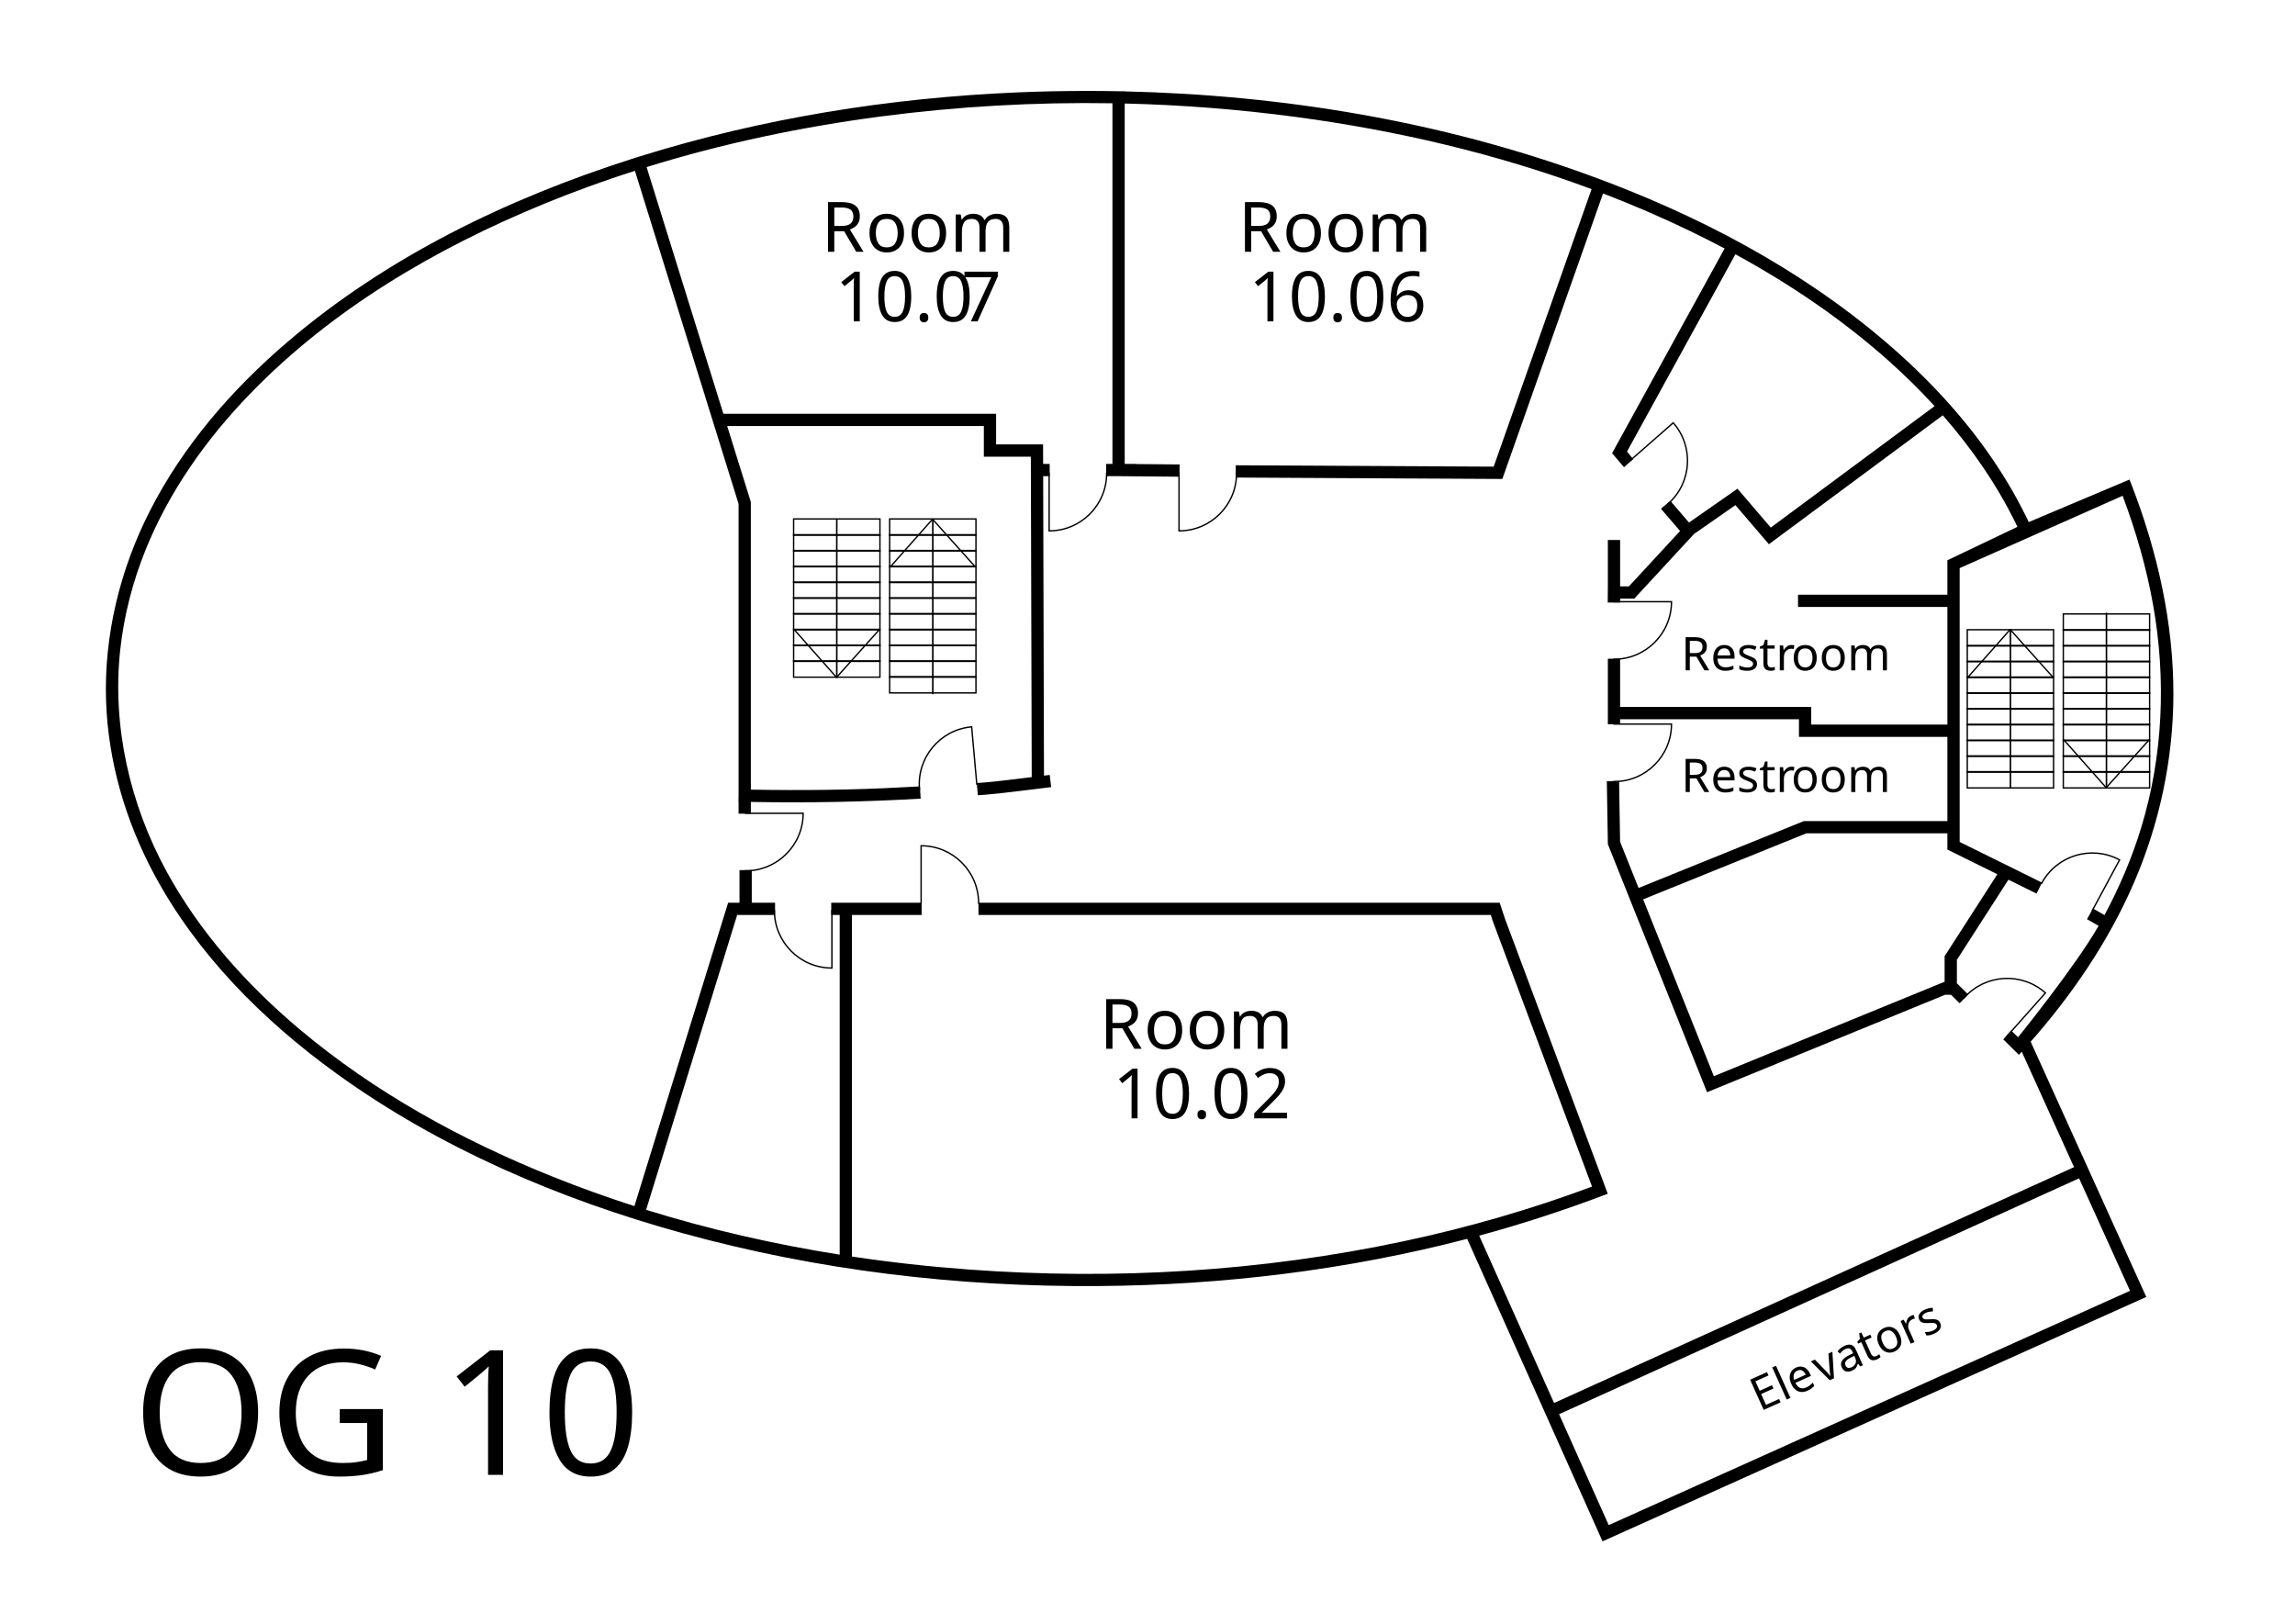
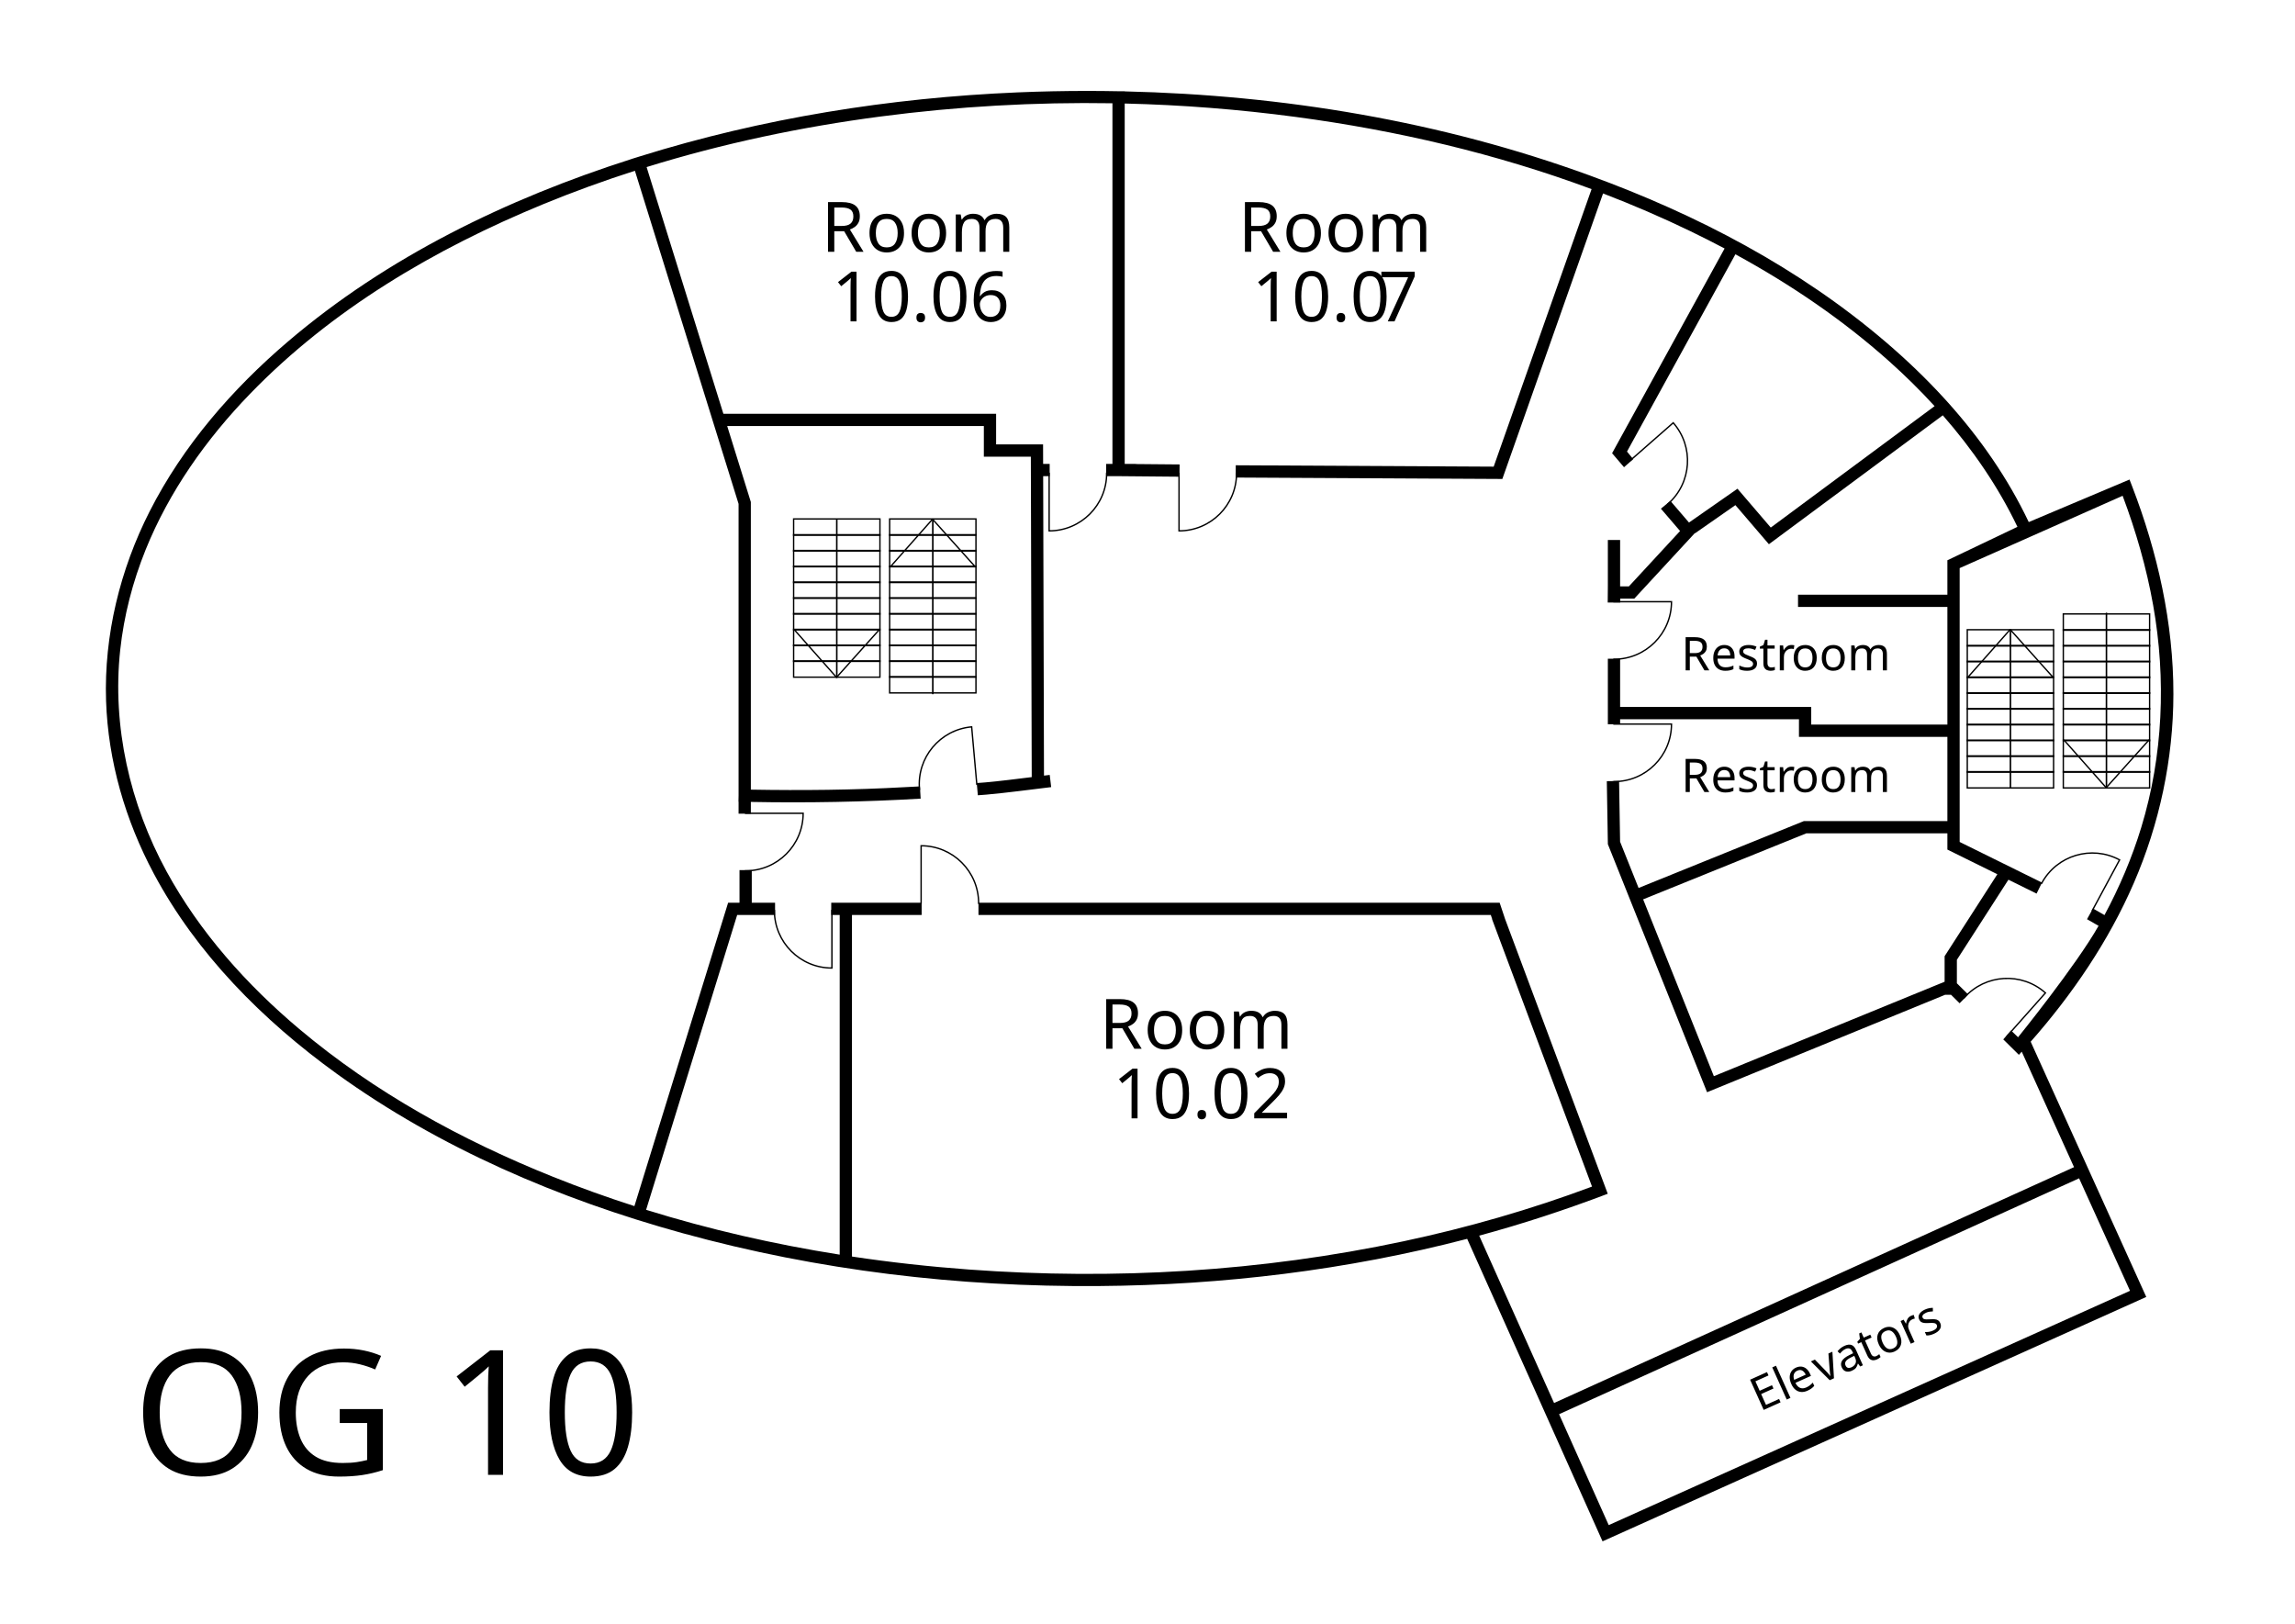
<svg xmlns="http://www.w3.org/2000/svg" width="100%" height="100%" viewBox="0 0 3508 2481" version="1.1" xml:space="preserve" style="fill-rule:evenodd;clip-rule:evenodd;stroke-linecap:square;stroke-miterlimit:1.5;">
  <g id="OG-10">
    <g transform="matrix(1.41806,0,0,1.41806,752.601,-647.169)">
      <g>
        <text x="354.541px" y="727.75px" style="font-family:'Raleway-Regular', 'Raleway', sans-serif;font-size:75px;">R<tspan x="402.391px " y="727.75px ">o</tspan>om</text>
-         <text x="369.391px" y="802.75px" style="font-family:'Raleway-Regular', 'Raleway', sans-serif;font-size:75px;">10.0<tspan x="505.591px " y="802.75px ">7</tspan>
-         </text>
+         <text x="365.904px" y="802.75px" style="font-family:'Raleway-Regular', 'Raleway', sans-serif;font-size:75px;">10.06</text>
      </g>
    </g>
    <g transform="matrix(1.41806,0,0,1.41806,-295.206,1105.26)">
      <text x="351px" y="810.277px" style="font-family:'Raleway-Regular', 'Raleway', sans-serif;font-size:188.051px;">OG 10</text>
    </g>
    <g transform="matrix(1.41806,0,0,1.41806,1389.86,-647.169)">
      <g>
        <text x="354.541px" y="727.75px" style="font-family:'Raleway-Regular', 'Raleway', sans-serif;font-size:75px;">R<tspan x="402.391px " y="727.75px ">o</tspan>om</text>
-         <text x="365.904px" y="802.75px" style="font-family:'Raleway-Regular', 'Raleway', sans-serif;font-size:75px;">10.06</text>
+         <text x="369.391px" y="802.75px" style="font-family:'Raleway-Regular', 'Raleway', sans-serif;font-size:75px;">10.0<tspan x="505.591px " y="802.75px ">7</tspan>
+         </text>
      </g>
    </g>
    <g transform="matrix(1.41806,0,0,1.41806,1177.8,571.049)">
      <g>
        <text x="354.541px" y="727.75px" style="font-family:'Raleway-Regular', 'Raleway', sans-serif;font-size:75px;">R<tspan x="402.391px " y="727.75px ">o</tspan>om</text>
        <text x="368.979px" y="802.75px" style="font-family:'Raleway-Regular', 'Raleway', sans-serif;font-size:75px;">10.02</text>
      </g>
    </g>
    <g id="Layout" transform="matrix(1.41806,0,0,1.41806,35.0638,-92.7085)">
      <g id="Stairs">
        <path d="M924.5,643L830,643L830,624L924.5,624L924.5,643ZM831.469,625.469L831.469,641.531L923.031,641.531L923.031,625.469L831.469,625.469Z" />
        <g transform="matrix(1,0,0,1,0,17)">
          <path d="M924.5,643L830,643L830,624L924.5,624L924.5,643ZM831.469,625.469L831.469,641.531L923.031,641.531L923.031,625.469L831.469,625.469Z" />
        </g>
        <g transform="matrix(1,0,0,1,0,34)">
          <path d="M924.5,643L830,643L830,624L924.5,624L924.5,643ZM831.469,625.469L831.469,641.531L923.031,641.531L923.031,625.469L831.469,625.469Z" />
        </g>
        <g transform="matrix(1,0,0,1,0,51)">
          <path d="M924.5,643L830,643L830,624L924.5,624L924.5,643ZM831.469,625.469L831.469,641.531L923.031,641.531L923.031,625.469L831.469,625.469Z" />
        </g>
        <g transform="matrix(1,0,0,1,0,68)">
          <path d="M924.5,643L830,643L830,624L924.5,624L924.5,643ZM831.469,625.469L831.469,641.531L923.031,641.531L923.031,625.469L831.469,625.469Z" />
        </g>
        <g transform="matrix(1,0,0,1,0,85)">
          <path d="M924.5,643L830,643L830,624L924.5,624L924.5,643ZM831.469,625.469L831.469,641.531L923.031,641.531L923.031,625.469L831.469,625.469Z" />
        </g>
        <g transform="matrix(1,0,0,1,0,102)">
          <path d="M924.5,643L830,643L830,624L924.5,624L924.5,643ZM831.469,625.469L831.469,641.531L923.031,641.531L923.031,625.469L831.469,625.469Z" />
        </g>
        <g transform="matrix(1,0,0,1,0,119)">
          <path d="M924.5,643L830,643L830,624L924.5,624L924.5,643ZM831.469,625.469L831.469,641.531L923.031,641.531L923.031,625.469L831.469,625.469Z" />
        </g>
        <g transform="matrix(1,0,0,1,0,136)">
          <path d="M924.5,643L830,643L830,624L924.5,624L924.5,643ZM831.469,625.469L831.469,641.531L923.031,641.531L923.031,625.469L831.469,625.469Z" />
        </g>
        <g transform="matrix(1,0,0,1,0,153)">
          <path d="M924.5,643L830,643L830,624L924.5,624L924.5,643ZM831.469,625.469L831.469,641.531L923.031,641.531L923.031,625.469L831.469,625.469Z" />
        </g>
        <g transform="matrix(1,0,0,1,103.5,0)">
          <path d="M924.5,643L830,643L830,624L924.5,624L924.5,643ZM831.469,625.469L831.469,641.531L923.031,641.531L923.031,625.469L831.469,625.469Z" />
          <g transform="matrix(1,0,0,1,0,17)">
            <path d="M924.5,643L830,643L830,624L924.5,624L924.5,643ZM831.469,625.469L831.469,641.531L923.031,641.531L923.031,625.469L831.469,625.469Z" />
          </g>
          <g transform="matrix(1,0,0,1,0,34)">
            <path d="M924.5,643L830,643L830,624L924.5,624L924.5,643ZM831.469,625.469L831.469,641.531L923.031,641.531L923.031,625.469L831.469,625.469Z" />
          </g>
          <g transform="matrix(1,0,0,1,0,51)">
            <path d="M924.5,643L830,643L830,624L924.5,624L924.5,643ZM831.469,625.469L831.469,641.531L923.031,641.531L923.031,625.469L831.469,625.469Z" />
          </g>
          <g transform="matrix(1,0,0,1,0,68)">
            <path d="M924.5,643L830,643L830,624L924.5,624L924.5,643ZM831.469,625.469L831.469,641.531L923.031,641.531L923.031,625.469L831.469,625.469Z" />
          </g>
          <g transform="matrix(1,0,0,1,0,85)">
            <path d="M924.5,643L830,643L830,624L924.5,624L924.5,643ZM831.469,625.469L831.469,641.531L923.031,641.531L923.031,625.469L831.469,625.469Z" />
          </g>
          <g transform="matrix(1,0,0,1,0,102)">
            <path d="M924.5,643L830,643L830,624L924.5,624L924.5,643ZM831.469,625.469L831.469,641.531L923.031,641.531L923.031,625.469L831.469,625.469Z" />
          </g>
          <g transform="matrix(1,0,0,1,0,119)">
            <path d="M924.5,643L830,643L830,624L924.5,624L924.5,643ZM831.469,625.469L831.469,641.531L923.031,641.531L923.031,625.469L831.469,625.469Z" />
          </g>
          <g transform="matrix(1,0,0,1,0,136)">
            <path d="M924.5,643L830,643L830,624L924.5,624L924.5,643ZM831.469,625.469L831.469,641.531L923.031,641.531L923.031,625.469L831.469,625.469Z" />
          </g>
          <g transform="matrix(1,0,0,1,0,153)">
            <path d="M924.5,643L830,643L830,624L924.5,624L924.5,643ZM831.469,625.469L831.469,641.531L923.031,641.531L923.031,625.469L831.469,625.469Z" />
          </g>
          <g transform="matrix(1,0,0,1,0,170)">
            <path d="M924.5,643L830,643L830,624L924.5,624L924.5,643ZM831.469,625.469L831.469,641.531L923.031,641.531L923.031,625.469L831.469,625.469Z" />
          </g>
        </g>
        <g transform="matrix(1,0,0,0.994709,10.25,57.0212)">
          <g transform="matrix(1.28696,0,0,1.28696,-273.183,-163.852)">
            <path d="M931.02,610.872L966.155,571L1001.73,610.872" style="fill:none;stroke:black;stroke-width:1.14px;" />
          </g>
          <g transform="matrix(1,0,0,0.762097,2.34115,122.125)">
            <path d="M968.159,589L968.159,837" style="fill:none;stroke:black;stroke-width:1.66px;" />
          </g>
        </g>
        <g transform="matrix(1,0,0,-0.994709,-93.25,1363.48)">
          <g transform="matrix(1.28696,0,0,1.28696,-273.183,-163.852)">
            <path d="M931.02,610.872L966.155,571L1001.73,610.872" style="fill:none;stroke:black;stroke-width:1.14px;" />
          </g>
          <g transform="matrix(1,0,0,0.762097,2.34115,122.125)">
            <path d="M968.159,589L968.159,813.255" style="fill:none;stroke:black;stroke-width:1.66px;" />
          </g>
        </g>
      </g>
      <g id="Stairs1" transform="matrix(1,0,0,-1,1265.09,1539.4)">
        <g>
          <path d="M924.5,624L830,624L830,643L924.5,643L924.5,624ZM831.469,641.531L831.469,625.469L923.031,625.469L923.031,641.531L831.469,641.531Z" />
          <g transform="matrix(1,0,0,1,0,17)">
            <path d="M924.5,624L830,624L830,643L924.5,643L924.5,624ZM831.469,641.531L831.469,625.469L923.031,625.469L923.031,641.531L831.469,641.531Z" />
          </g>
          <g transform="matrix(1,0,0,1,0,34)">
            <path d="M924.5,624L830,624L830,643L924.5,643L924.5,624ZM831.469,641.531L831.469,625.469L923.031,625.469L923.031,641.531L831.469,641.531Z" />
          </g>
          <g transform="matrix(1,0,0,1,0,51)">
            <path d="M924.5,624L830,624L830,643L924.5,643L924.5,624ZM831.469,641.531L831.469,625.469L923.031,625.469L923.031,641.531L831.469,641.531Z" />
          </g>
          <g transform="matrix(1,0,0,1,0,68)">
            <path d="M924.5,624L830,624L830,643L924.5,643L924.5,624ZM831.469,641.531L831.469,625.469L923.031,625.469L923.031,641.531L831.469,641.531Z" />
          </g>
          <g transform="matrix(1,0,0,1,0,85)">
            <path d="M924.5,624L830,624L830,643L924.5,643L924.5,624ZM831.469,641.531L831.469,625.469L923.031,625.469L923.031,641.531L831.469,641.531Z" />
          </g>
          <g transform="matrix(1,0,0,1,0,102)">
            <path d="M924.5,624L830,624L830,643L924.5,643L924.5,624ZM831.469,641.531L831.469,625.469L923.031,625.469L923.031,641.531L831.469,641.531Z" />
          </g>
          <g transform="matrix(1,0,0,1,0,119)">
            <path d="M924.5,624L830,624L830,643L924.5,643L924.5,624ZM831.469,641.531L831.469,625.469L923.031,625.469L923.031,641.531L831.469,641.531Z" />
          </g>
          <g transform="matrix(1,0,0,1,0,136)">
            <path d="M924.5,624L830,624L830,643L924.5,643L924.5,624ZM831.469,641.531L831.469,625.469L923.031,625.469L923.031,641.531L831.469,641.531Z" />
          </g>
          <g transform="matrix(1,0,0,1,0,153)">
            <path d="M924.5,624L830,624L830,643L924.5,643L924.5,624ZM831.469,641.531L831.469,625.469L923.031,625.469L923.031,641.531L831.469,641.531Z" />
          </g>
        </g>
        <g transform="matrix(1,0,0,1,103.5,0)">
          <path d="M924.5,624L830,624L830,643L924.5,643L924.5,624ZM831.469,641.531L831.469,625.469L923.031,625.469L923.031,641.531L831.469,641.531Z" />
          <g transform="matrix(1,0,0,1,0,17)">
            <path d="M924.5,624L830,624L830,643L924.5,643L924.5,624ZM831.469,641.531L831.469,625.469L923.031,625.469L923.031,641.531L831.469,641.531Z" />
          </g>
          <g transform="matrix(1,0,0,1,0,34)">
            <path d="M924.5,624L830,624L830,643L924.5,643L924.5,624ZM831.469,641.531L831.469,625.469L923.031,625.469L923.031,641.531L831.469,641.531Z" />
          </g>
          <g transform="matrix(1,0,0,1,0,51)">
            <path d="M924.5,624L830,624L830,643L924.5,643L924.5,624ZM831.469,641.531L831.469,625.469L923.031,625.469L923.031,641.531L831.469,641.531Z" />
          </g>
          <g transform="matrix(1,0,0,1,0,68)">
            <path d="M924.5,624L830,624L830,643L924.5,643L924.5,624ZM831.469,641.531L831.469,625.469L923.031,625.469L923.031,641.531L831.469,641.531Z" />
          </g>
          <g transform="matrix(1,0,0,1,0,85)">
            <path d="M924.5,624L830,624L830,643L924.5,643L924.5,624ZM831.469,641.531L831.469,625.469L923.031,625.469L923.031,641.531L831.469,641.531Z" />
          </g>
          <g transform="matrix(1,0,0,1,0,102)">
            <path d="M924.5,624L830,624L830,643L924.5,643L924.5,624ZM831.469,641.531L831.469,625.469L923.031,625.469L923.031,641.531L831.469,641.531Z" />
          </g>
          <g transform="matrix(1,0,0,1,0,119)">
            <path d="M924.5,624L830,624L830,643L924.5,643L924.5,624ZM831.469,641.531L831.469,625.469L923.031,625.469L923.031,641.531L831.469,641.531Z" />
          </g>
          <g transform="matrix(1,0,0,1,0,136)">
            <path d="M924.5,624L830,624L830,643L924.5,643L924.5,624ZM831.469,641.531L831.469,625.469L923.031,625.469L923.031,641.531L831.469,641.531Z" />
          </g>
          <g transform="matrix(1,0,0,1,0,153)">
            <path d="M924.5,624L830,624L830,643L924.5,643L924.5,624ZM831.469,641.531L831.469,625.469L923.031,625.469L923.031,641.531L831.469,641.531Z" />
          </g>
          <g transform="matrix(1,0,0,1,0,170)">
            <path d="M924.5,624L830,624L830,643L924.5,643L924.5,624ZM831.469,641.531L831.469,625.469L923.031,625.469L923.031,641.531L831.469,641.531Z" />
          </g>
        </g>
        <g transform="matrix(1,0,0,0.994709,10.25,57.0212)">
          <g transform="matrix(1.28696,0,0,1.28696,-273.183,-163.852)">
            <path d="M931.02,610.872L966.155,571L1001.73,610.872" style="fill:none;stroke:black;stroke-width:1.14px;" />
          </g>
          <g transform="matrix(1,0,0,0.762097,2.34115,122.125)">
            <path d="M968.159,589L968.159,837" style="fill:none;stroke:black;stroke-width:1.66px;" />
          </g>
        </g>
        <g transform="matrix(1,0,0,-0.994709,-93.25,1363.48)">
          <g transform="matrix(1.28696,0,0,1.28696,-273.183,-163.852)">
            <path d="M931.02,610.872L966.155,571L1001.73,610.872" style="fill:none;stroke:black;stroke-width:1.14px;" />
          </g>
          <g transform="matrix(1,0,0,0.762097,2.34115,122.125)">
            <path d="M968.159,589L968.159,813.255" style="fill:none;stroke:black;stroke-width:1.66px;" />
          </g>
        </g>
      </g>
      <g transform="matrix(0.70519,0,0,0.70519,-24.7267,65.3772)">
        <g>
          <path d="M1719.16,139.465L1719.16,139.667C1961.14,145.238 2202.54,185.198 2430.18,268.27C2593.97,328.04 2750.29,409.579 2883.23,523.434C2914.58,550.282 2944.51,578.927 2972.35,609.454L2977.93,615.621C3026.89,670.29 3069.14,730.914 3101.02,797.973L3255.06,732.966C3256.34,736.279 3257.62,739.591 3258.9,742.903C3298.04,844.465 3322.26,952.628 3322.12,1061C3322,1159.93 3300.98,1258.96 3261.53,1349.92C3223.01,1438.75 3167.58,1520.07 3103.98,1592.22L3280.65,1982.35L2449.55,2355.91L2242.62,1893.55C2059.01,1941.36 1869.22,1964.27 1679.57,1965.69C1465.19,1967.29 1250.32,1941.96 1043.5,1884.94C855.06,1833 672.128,1754.82 514.642,1641.12C401.437,1559.4 300.465,1457.72 235.143,1335.41C191.582,1253.85 165.139,1163.18 162.125,1070.91C158.857,970.878 183.598,870.341 228.844,781.411C280.062,680.742 355.351,594.366 440.102,522.065C591.832,392.623 774.879,303.884 964.931,243.168L964.916,243.121L973.787,240.36C975.236,239.904 976.685,239.45 978.134,238.998C1164.99,180.667 1360.02,149.492 1555.38,141.214C1591.2,139.696 1627.22,138.973 1662.88,138.987C1678.47,139.006 1694.06,139.164 1709.65,139.465L1719.16,139.465ZM3177.97,1801.05L2383.12,2161.59L2458.99,2331.11L3255.82,1972.96L3177.97,1801.05ZM2154.51,1398.54L1495.63,1398.54L1495.63,1379.79L2127.25,1379.79L2127.25,1379.79L2292.28,1379.79C2294.92,1387.72 2297.57,1395.66 2300.22,1403.6L2300.17,1403.61L2457.5,1824.66C2393.06,1849.11 2327.53,1870.69 2260.99,1888.67L2375.46,2144.47L3170.24,1783.97L3090.31,1607.47L3085.94,1612.28L3062.06,1588.67C3064.36,1586.14 3073.95,1575.07 3073.95,1575.07L3084.7,1585.41C3084.7,1585.41 3173.56,1475.55 3207.74,1415.12L3190.09,1404.98L3199.2,1388.59L3216.78,1398.7C3239.68,1356.01 3258.77,1311.35 3272.99,1264.7C3306.34,1155.32 3311.23,1037.81 3291.17,924.992C3281.03,867.955 3264.81,811.759 3244.51,757.803L2995.41,868.342L2995.41,1273.75L2995.41,1273.75L2995.41,1286.91L3121.26,1349.03L3112.96,1365.85L3069.95,1344.61L2991.16,1467.07L2991.16,1502.94L3008.52,1520.13L2995.33,1533.46L2982.24,1520.49L2973.24,1520.49L2609.31,1669.43L2457.69,1290.36L2456.08,1194.02L2474.83,1193.7C2475.34,1223.66 2475.86,1256.63 2476.38,1286.6L2504.63,1357.24L2757.33,1255L2976.66,1255L2976.66,1126.27L2749.78,1126.27L2749.78,1099.33L2476.41,1099.33L2476.41,1107L2457.66,1107L2457.66,1006.84L2476.41,1006.84L2476.41,1080.58L2768.53,1080.58L2768.53,1107.52L2976.66,1107.52L2976.66,927.741L2748.36,927.741L2748.36,908.991L2976.66,908.991L2976.66,856.364L3083.73,805.272C3054.24,743.539 3014.75,686.354 2969.64,634.807L2703.83,831.835L2652.62,772.088L2590.91,815.138L2590.67,814.792L2498.08,914.979L2476.61,914.979L2476.61,920.979L2457.44,920.979L2457.66,896.229L2457.66,896.229L2457.66,825.326L2476.41,825.326L2476.41,896.229L2489.87,896.229L2568.06,811.637L2538.76,777.495L2553.27,765.622L2581.7,798.704L2655.81,746.999L2706.7,806.369L2957.09,620.77C2935.06,596.64 2911.84,573.821 2887.9,552.43C2816.49,488.607 2736.83,434.629 2652.63,388.69L2486.93,690.217L2496.44,701.735L2482.38,714.139L2464.15,692.737L2636.12,379.812C2618.81,370.647 2601.33,361.812 2583.7,353.292C2540.06,332.205 2495.55,313.038 2450.34,295.686L2296.4,732.085L1888.8,729.92L1888.9,711.17L2283.15,713.264L2432.79,289.057C2287.33,234.949 2134.85,199.339 1980.91,178.771C1894.19,167.184 1806.77,160.329 1719.16,158.223L1719.16,709.045L1736.18,709.045L1736.18,709.292L1803.08,709.89L1802.9,728.64L1709.75,727.795L1690.74,727.795L1690.74,709.045L1700.41,709.045L1700.41,157.845C1582.15,155.918 1463.63,162.644 1346.15,178.065C1225.02,193.965 1104.99,219.217 988.364,255.366L1105.72,632.47L1522.6,632.47L1522.6,679.266L1594.38,679.266L1594.46,709.045L1604.47,709.045L1604.47,727.795L1594.52,727.795L1595.78,1185.51L1604.55,1184.47C1605.28,1190.68 1606.02,1196.88 1606.76,1203.09C1573.68,1207.03 1540.75,1211.59 1507.52,1214.59L1494.67,1215.55L1493.01,1196.88L1505.85,1195.91C1529.71,1193.76 1553.35,1190.73 1577.03,1187.8L1575.68,698.016L1503.85,698.016L1503.85,651.22L1111.56,651.22L1147.69,767.309L1147.69,1206.95C1226.14,1208.32 1304.38,1207.58 1382.49,1203.2C1389.37,1202.81 1399.26,1202.4 1406.14,1201.99C1406.51,1208.23 1406.88,1214.47 1407.25,1220.71C1321.67,1225.76 1232.89,1227.38 1147.69,1225.73L1147.69,1243.73L1128.94,1243.73L1128.94,1225.33L1128.74,1225.33L1128.94,1216.06L1128.94,770.159L970.482,261.004C922.99,276.227 876.087,293.281 829.931,312.273C664.259,380.439 506.804,473.258 382.198,601.985C315.181,671.218 258.582,751.18 222.609,840.243C202.745,889.423 189.344,941.231 183.696,993.912C171.249,1110.02 198.508,1229.13 254.489,1331.78C305.308,1424.97 377.183,1505.19 457.442,1572.8C572.229,1669.49 705.447,1742.64 844.76,1798.5C885.898,1814.99 927.587,1829.98 969.727,1843.52L1112.96,1379.79L1130.36,1379.79L1130.36,1329.99L1149.11,1329.99L1149.11,1379.79L1184.72,1379.79L1184.72,1398.54L1126.79,1398.54L987.605,1849.18C1084.34,1879.26 1183.36,1901.84 1283.51,1917.71L1283.51,1398.54L1270.58,1398.54L1270.58,1379.79L1292.01,1379.79L1292.01,1379.79L1408.77,1379.79L1408.77,1398.54L1302.26,1398.54L1302.26,1920.6C1361.64,1929.51 1421.39,1936.08 1481.26,1940.47C1703.08,1956.74 1927.77,1943.6 2145.54,1897.23C2243.32,1876.41 2339.62,1848.78 2433.47,1813.69L2280.65,1404.93L2280.87,1404.85L2278.76,1398.54L2154.51,1398.54L2154.51,1398.54ZM2976.66,1273.75L2760.98,1273.75L2511.6,1374.65L2619.7,1644.92L2972.41,1500.57L2972.41,1461.56L3053.03,1336.25L2976.66,1298.56L2976.66,1273.75Z" style="fill-rule:nonzero;" />
        </g>
      </g>
    </g>
    <g id="Doors" transform="matrix(1.41806,0,0,1.41806,35.0638,-92.7085)">
      <g transform="matrix(-1.82353,2.23318e-16,-2.23318e-16,-1.82353,3936.97,2915.55)">
        <path d="M1218.5,1101C1199.72,1101 1184.5,1116.22 1184.5,1135L1218.5,1135" style="fill:none;stroke:black;stroke-width:0.81px;" />
      </g>
      <g transform="matrix(1.11659e-16,1.82353,-1.82353,1.11659e-16,3037.86,-1182.97)">
        <path d="M1218.5,1101C1199.72,1101 1184.5,1116.22 1184.5,1135L1218.5,1135" style="fill:none;stroke:black;stroke-width:0.81px;" />
      </g>
      <g transform="matrix(1.11659e-16,-1.82353,-1.82353,-1.11659e-16,3315.86,2797.56)">
        <path d="M1218.5,1101C1199.72,1101 1184.5,1116.22 1184.5,1135L1218.5,1135" style="fill:none;stroke:black;stroke-width:0.81px;" />
      </g>
      <g transform="matrix(1.11659e-16,-1.82353,-1.82353,-1.11659e-16,3175.86,2797.56)">
        <path d="M1218.5,1101C1199.72,1101 1184.5,1116.22 1184.5,1135L1218.5,1135" style="fill:none;stroke:black;stroke-width:0.81px;" />
      </g>
      <g transform="matrix(-1.82353,2.22045e-16,-2.22045e-16,-1.82353,3000.97,3011.71)">
        <path d="M1218.5,1101C1199.72,1101 1184.5,1116.22 1184.5,1135L1218.5,1135" style="fill:none;stroke:black;stroke-width:0.81px;" />
      </g>
      <g transform="matrix(-3.33704e-16,-1.82353,1.82353,-3.33704e-16,-1197.71,3268.77)">
        <path d="M1218.5,1101C1199.72,1101 1184.5,1116.22 1184.5,1135L1218.5,1135" style="fill:none;stroke:black;stroke-width:0.81px;" />
      </g>
      <g transform="matrix(0.162557,1.81627,1.81627,-0.162557,-1231.38,-1118.03)">
        <path d="M1218.5,1101C1199.72,1101 1184.5,1116.22 1184.5,1135L1218.5,1135" style="fill:none;stroke:black;stroke-width:0.81px;" />
      </g>
      <g transform="matrix(-1.21122,1.36316,1.36316,1.21122,2067.59,-1853.78)">
        <path d="M1218.5,1101C1199.72,1101 1184.5,1116.22 1184.5,1135L1218.5,1135" style="fill:none;stroke:black;stroke-width:0.81px;" />
      </g>
      <g transform="matrix(-0.864734,1.60546,1.60546,0.864734,1462.08,-1890.92)">
        <path d="M1218.5,1101C1199.72,1101 1184.5,1116.22 1184.5,1135L1218.5,1135" style="fill:none;stroke:black;stroke-width:0.81px;" />
      </g>
      <g transform="matrix(-1.82353,2.23318e-16,-2.23318e-16,-1.82353,3936.97,2783.66)">
        <path d="M1218.5,1101C1199.72,1101 1184.5,1116.22 1184.5,1135L1218.5,1135" style="fill:none;stroke:black;stroke-width:0.81px;" />
      </g>
      <g transform="matrix(-1.37108,1.20225,-1.20225,-1.37108,4767.47,653.201)">
        <path d="M1218.5,1101C1199.72,1101 1184.5,1116.22 1184.5,1135L1218.5,1135" style="fill:none;stroke:black;stroke-width:0.81px;" />
      </g>
    </g>
  </g>
  <g transform="matrix(1.29314,-0.581955,0.581955,1.29314,1528.71,1498.15)">
    <text x="555.634px" y="760.202px" style="font-family:'Raleway-Regular', 'Raleway', sans-serif;font-size:50px;">Ele<tspan x="628.334px 654.334px 681.384px 697.484px " y="760.202px 760.202px 760.202px 760.202px ">vato</tspan>rs</text>
  </g>
  <g transform="matrix(1.41806,0,0,1.41806,2071.95,18.4582)">
    <text x="351px" y="709.5px" style="font-family:'Raleway-Regular', 'Raleway', sans-serif;font-size:50px;">R<tspan x="382.9px " y="709.5px ">e</tspan>str<tspan x="469.6px " y="709.5px ">o</tspan>om</text>
  </g>
  <g transform="matrix(1.41806,0,0,1.41806,2071.95,204.495)">
    <text x="351px" y="709.5px" style="font-family:'Raleway-Regular', 'Raleway', sans-serif;font-size:50px;">R<tspan x="382.9px " y="709.5px ">e</tspan>str<tspan x="469.6px " y="709.5px ">o</tspan>om</text>
  </g>
</svg>
